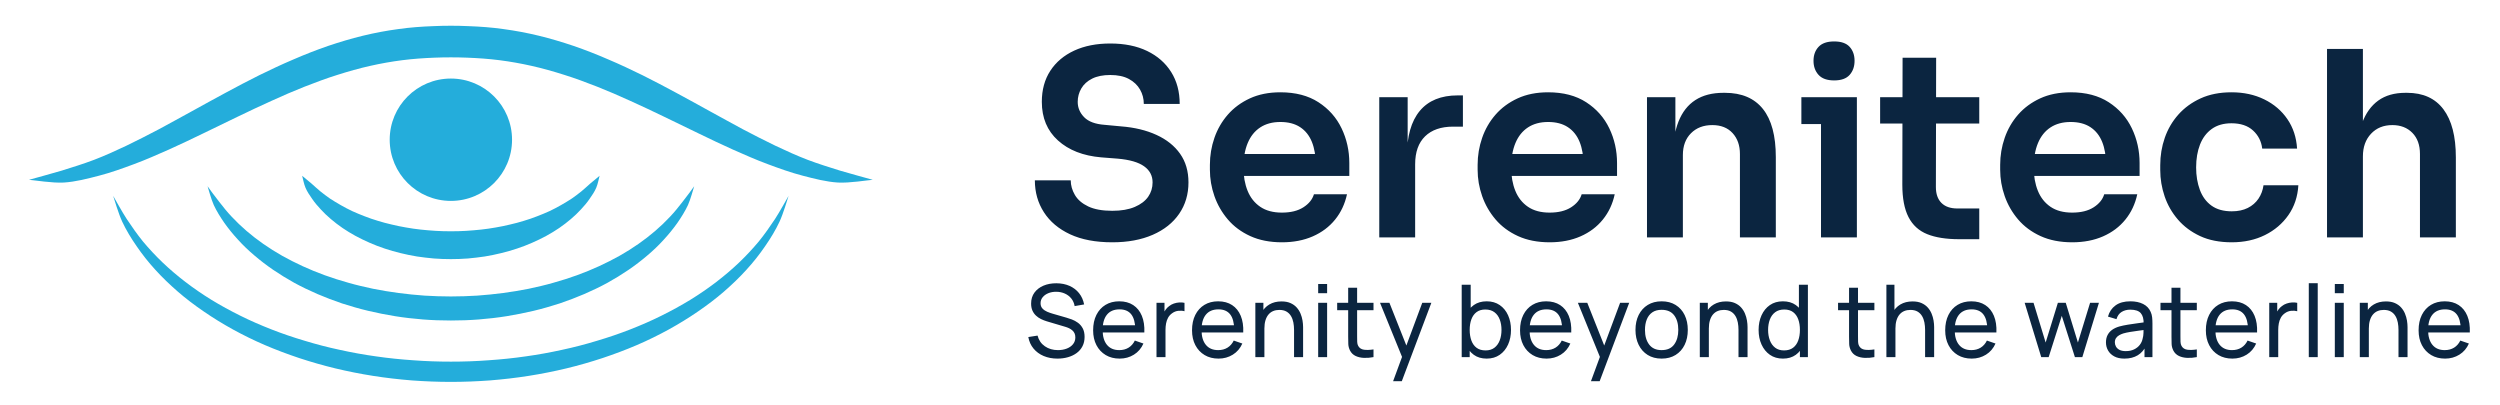
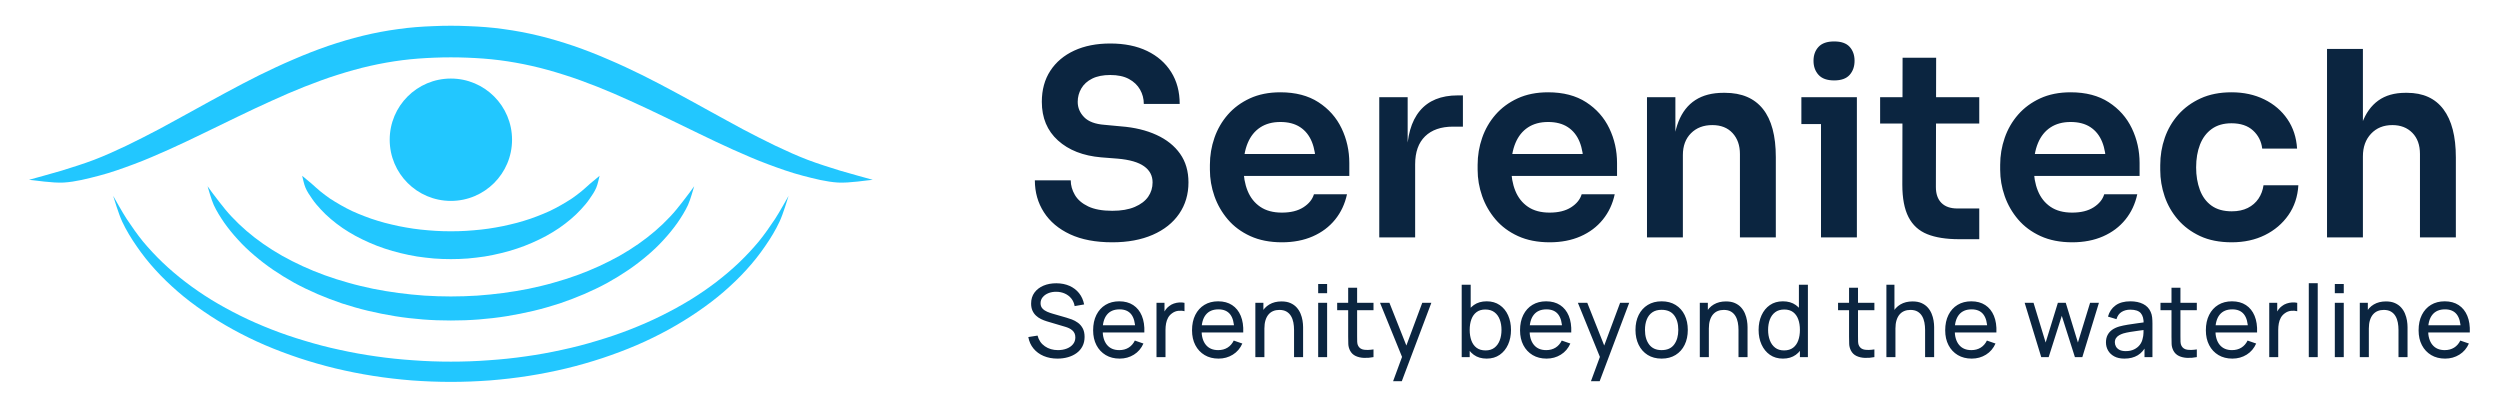
<svg xmlns="http://www.w3.org/2000/svg" viewBox="0 0 581 94" width="581" height="94">
  <defs />
  <g transform="translate(-17.777,-26.356) scale(2.4512)">
-     <path d="M10.00,27.80 C10.55,27.84 12.20,28.12 13.30,28.06 C14.41,27.99 15.53,27.70 16.64,27.41 C17.76,27.12 18.87,26.72 19.97,26.31 C21.08,25.90 22.18,25.41 23.27,24.93 C24.37,24.44 25.46,23.91 26.54,23.39 C27.63,22.87 28.71,22.33 29.78,21.82 C30.85,21.31 31.92,20.79 32.98,20.32 C34.03,19.84 35.09,19.38 36.13,18.97 C37.18,18.56 38.22,18.17 39.25,17.85 C40.29,17.52 41.31,17.23 42.34,17.00 C43.36,16.77 44.37,16.59 45.39,16.46 C46.41,16.33 47.42,16.26 48.45,16.22 C49.48,16.18 50.52,16.18 51.55,16.22 C52.58,16.26 53.59,16.33 54.61,16.46 C55.63,16.59 56.64,16.77 57.66,17.00 C58.69,17.23 59.71,17.52 60.75,17.85 C61.78,18.17 62.82,18.56 63.87,18.97 C64.91,19.38 65.97,19.84 67.02,20.32 C68.08,20.79 69.15,21.31 70.22,21.82 C71.29,22.33 72.37,22.87 73.46,23.39 C74.54,23.91 75.63,24.44 76.73,24.93 C77.82,25.41 78.92,25.90 80.03,26.31 C81.13,26.72 82.24,27.12 83.36,27.41 C84.47,27.70 85.59,27.99 86.70,28.06 C87.80,28.12 89.45,27.84 90.00,27.80 L90.00,27.80 C89.48,27.65 87.93,27.24 86.90,26.93 C85.88,26.61 84.87,26.30 83.84,25.91 C82.82,25.52 81.80,25.06 80.77,24.57 C79.74,24.08 78.71,23.54 77.67,23.00 C76.64,22.45 75.59,21.86 74.54,21.29 C73.49,20.72 72.44,20.12 71.38,19.56 C70.32,18.99 69.25,18.42 68.18,17.89 C67.10,17.36 66.02,16.85 64.93,16.39 C63.85,15.92 62.75,15.49 61.65,15.11 C60.55,14.74 59.45,14.41 58.34,14.14 C57.23,13.87 56.11,13.66 54.99,13.51 C53.88,13.35 52.76,13.27 51.65,13.23 C50.54,13.18 49.46,13.18 48.35,13.23 C47.24,13.27 46.12,13.35 45.01,13.51 C43.89,13.66 42.77,13.87 41.66,14.14 C40.55,14.41 39.45,14.74 38.35,15.11 C37.25,15.49 36.15,15.92 35.07,16.39 C33.98,16.85 32.90,17.36 31.82,17.89 C30.75,18.42 29.68,18.99 28.62,19.56 C27.56,20.12 26.51,20.72 25.46,21.29 C24.41,21.86 23.36,22.45 22.33,23.00 C21.29,23.54 20.26,24.08 19.23,24.57 C18.20,25.06 17.18,25.52 16.16,25.91 C15.13,26.30 14.12,26.61 13.10,26.93 C12.07,27.24 10.52,27.65 10.00,27.80 Z" fill="#24ADDB" />
-     <path d="M64.10,27.42 C63.95,27.54 63.51,27.91 63.22,28.15 C62.94,28.40 62.67,28.65 62.38,28.89 C62.08,29.13 61.78,29.36 61.46,29.58 C61.13,29.79 60.80,30.00 60.44,30.20 C60.09,30.40 59.73,30.59 59.35,30.77 C58.97,30.94 58.57,31.11 58.17,31.26 C57.77,31.42 57.35,31.56 56.92,31.69 C56.50,31.82 56.06,31.94 55.61,32.04 C55.17,32.15 54.71,32.24 54.25,32.32 C53.80,32.40 53.33,32.47 52.86,32.52 C52.39,32.57 51.91,32.61 51.44,32.64 C50.96,32.67 50.48,32.68 50.00,32.68 C49.52,32.68 49.04,32.67 48.56,32.64 C48.09,32.61 47.61,32.57 47.14,32.52 C46.67,32.47 46.20,32.40 45.75,32.32 C45.29,32.24 44.83,32.15 44.39,32.04 C43.94,31.94 43.50,31.82 43.08,31.69 C42.65,31.56 42.23,31.42 41.83,31.26 C41.43,31.11 41.03,30.94 40.65,30.77 C40.27,30.59 39.91,30.40 39.56,30.20 C39.20,30.00 38.87,29.79 38.54,29.58 C38.22,29.36 37.92,29.13 37.62,28.89 C37.33,28.65 37.06,28.40 36.78,28.15 C36.49,27.91 36.05,27.54 35.90,27.42 L35.90,27.42 C35.96,27.61 36.06,28.20 36.22,28.56 C36.38,28.93 36.61,29.27 36.85,29.61 C37.08,29.95 37.36,30.28 37.66,30.60 C37.95,30.92 38.28,31.23 38.62,31.52 C38.97,31.82 39.34,32.10 39.73,32.37 C40.12,32.63 40.53,32.89 40.96,33.12 C41.39,33.35 41.84,33.57 42.30,33.77 C42.76,33.97 43.24,34.16 43.73,34.32 C44.22,34.48 44.72,34.63 45.23,34.75 C45.74,34.88 46.27,34.98 46.79,35.07 C47.32,35.15 47.85,35.21 48.39,35.26 C48.92,35.30 49.46,35.32 50.00,35.32 C50.54,35.32 51.08,35.30 51.61,35.26 C52.15,35.21 52.68,35.15 53.21,35.07 C53.73,34.98 54.26,34.88 54.77,34.75 C55.28,34.63 55.78,34.48 56.27,34.32 C56.76,34.16 57.24,33.97 57.70,33.77 C58.16,33.57 58.61,33.35 59.04,33.12 C59.47,32.89 59.88,32.63 60.27,32.37 C60.66,32.10 61.03,31.82 61.38,31.52 C61.72,31.23 62.05,30.92 62.34,30.60 C62.64,30.28 62.92,29.95 63.15,29.61 C63.39,29.27 63.62,28.93 63.78,28.56 C63.94,28.20 64.04,27.61 64.10,27.42 Z" fill="#24ADDB" />
-     <path d="M73.07,28.41 C72.89,28.66 72.36,29.40 71.97,29.88 C71.59,30.37 71.21,30.85 70.77,31.31 C70.34,31.77 69.87,32.22 69.37,32.65 C68.88,33.07 68.34,33.49 67.78,33.88 C67.22,34.27 66.62,34.65 66.00,35.00 C65.38,35.35 64.72,35.68 64.05,35.99 C63.37,36.30 62.67,36.59 61.95,36.85 C61.23,37.11 60.48,37.35 59.72,37.56 C58.96,37.78 58.17,37.96 57.38,38.13 C56.59,38.29 55.78,38.42 54.97,38.53 C54.15,38.64 53.32,38.72 52.50,38.78 C51.67,38.83 50.83,38.86 50.00,38.86 C49.17,38.86 48.33,38.83 47.50,38.78 C46.68,38.72 45.85,38.64 45.03,38.53 C44.22,38.42 43.41,38.29 42.62,38.13 C41.83,37.96 41.04,37.78 40.28,37.56 C39.52,37.35 38.77,37.11 38.05,36.85 C37.33,36.59 36.63,36.30 35.95,35.99 C35.28,35.68 34.62,35.35 34.00,35.00 C33.38,34.65 32.78,34.27 32.22,33.88 C31.66,33.49 31.12,33.07 30.63,32.65 C30.13,32.22 29.66,31.77 29.23,31.31 C28.79,30.85 28.41,30.37 28.03,29.88 C27.64,29.40 27.11,28.66 26.93,28.41 L26.93,28.41 C27.03,28.71 27.26,29.61 27.52,30.19 C27.79,30.77 28.14,31.33 28.52,31.88 C28.91,32.43 29.34,32.96 29.82,33.48 C30.29,34.00 30.81,34.50 31.37,34.97 C31.93,35.45 32.53,35.91 33.16,36.34 C33.79,36.77 34.46,37.18 35.16,37.57 C35.86,37.95 36.59,38.30 37.35,38.63 C38.10,38.95 38.88,39.25 39.68,39.52 C40.49,39.78 41.31,40.02 42.15,40.22 C42.99,40.42 43.85,40.59 44.71,40.73 C45.58,40.87 46.46,40.97 47.34,41.04 C48.22,41.11 49.11,41.14 50.00,41.14 C50.89,41.14 51.78,41.11 52.66,41.04 C53.54,40.97 54.42,40.87 55.29,40.73 C56.15,40.59 57.01,40.42 57.85,40.22 C58.69,40.02 59.51,39.78 60.32,39.52 C61.12,39.25 61.90,38.95 62.65,38.63 C63.41,38.30 64.14,37.95 64.84,37.57 C65.54,37.18 66.21,36.77 66.84,36.34 C67.47,35.91 68.07,35.45 68.63,34.97 C69.19,34.50 69.71,34.00 70.18,33.48 C70.66,32.96 71.09,32.43 71.48,31.88 C71.86,31.33 72.21,30.77 72.48,30.19 C72.74,29.61 72.97,28.71 73.07,28.41 Z" fill="#24ADDB" />
-     <path d="M82.02,29.32 C81.80,29.69 81.20,30.80 80.73,31.52 C80.25,32.24 79.75,32.96 79.19,33.65 C78.62,34.33 78.00,35.00 77.33,35.64 C76.66,36.28 75.93,36.90 75.16,37.49 C74.39,38.08 73.56,38.65 72.70,39.18 C71.83,39.71 70.92,40.21 69.97,40.68 C69.03,41.15 68.04,41.58 67.02,41.98 C66.00,42.38 64.94,42.74 63.86,43.06 C62.78,43.39 61.67,43.68 60.54,43.92 C59.41,44.17 58.26,44.38 57.10,44.54 C55.94,44.71 54.75,44.83 53.57,44.91 C52.39,45.00 51.19,45.04 50.00,45.04 C48.81,45.04 47.61,45.00 46.43,44.91 C45.25,44.83 44.06,44.71 42.90,44.54 C41.74,44.38 40.59,44.17 39.46,43.92 C38.33,43.68 37.22,43.39 36.14,43.06 C35.06,42.74 34.00,42.38 32.98,41.98 C31.96,41.58 30.97,41.15 30.03,40.68 C29.08,40.21 28.17,39.71 27.30,39.18 C26.44,38.65 25.61,38.08 24.84,37.49 C24.07,36.90 23.34,36.28 22.67,35.64 C22.00,35.00 21.38,34.33 20.81,33.65 C20.25,32.96 19.75,32.24 19.27,31.52 C18.80,30.80 18.20,29.69 17.98,29.32 L17.98,29.32 C18.12,29.73 18.47,30.97 18.84,31.77 C19.21,32.56 19.68,33.34 20.21,34.10 C20.73,34.86 21.32,35.61 21.97,36.32 C22.62,37.04 23.34,37.73 24.11,38.40 C24.87,39.06 25.70,39.69 26.58,40.29 C27.45,40.89 28.38,41.46 29.34,41.99 C30.31,42.52 31.32,43.02 32.37,43.47 C33.42,43.92 34.51,44.33 35.62,44.70 C36.74,45.07 37.89,45.40 39.05,45.68 C40.22,45.96 41.42,46.20 42.63,46.39 C43.83,46.58 45.06,46.72 46.29,46.82 C47.52,46.91 48.76,46.96 50.00,46.96 C51.24,46.96 52.48,46.91 53.71,46.82 C54.94,46.72 56.17,46.58 57.37,46.39 C58.58,46.20 59.78,45.96 60.95,45.68 C62.11,45.40 63.26,45.07 64.38,44.70 C65.49,44.33 66.58,43.92 67.63,43.47 C68.68,43.02 69.69,42.52 70.66,41.99 C71.62,41.46 72.55,40.89 73.42,40.29 C74.30,39.69 75.13,39.06 75.89,38.40 C76.66,37.73 77.38,37.04 78.03,36.32 C78.68,35.61 79.27,34.86 79.79,34.10 C80.32,33.34 80.79,32.56 81.16,31.77 C81.53,30.97 81.88,29.73 82.02,29.32 Z" fill="#24ADDB" />
-     <circle cx="50.0" cy="24.0" r="5.8" fill="#24ADDB" />
+     <path d="M10.00,27.80 C10.55,27.84 12.20,28.12 13.30,28.06 C14.41,27.99 15.53,27.70 16.64,27.41 C17.76,27.12 18.87,26.72 19.97,26.31 C21.08,25.90 22.18,25.41 23.27,24.93 C24.37,24.44 25.46,23.91 26.54,23.39 C27.63,22.87 28.71,22.33 29.78,21.82 C30.85,21.31 31.92,20.79 32.98,20.32 C34.03,19.84 35.09,19.38 36.13,18.97 C37.18,18.56 38.22,18.17 39.25,17.85 C40.29,17.52 41.31,17.23 42.34,17.00 C43.36,16.77 44.37,16.59 45.39,16.46 C46.41,16.33 47.42,16.26 48.45,16.22 C49.48,16.18 50.52,16.18 51.55,16.22 C52.58,16.26 53.59,16.33 54.61,16.46 C55.63,16.59 56.64,16.77 57.66,17.00 C58.69,17.23 59.71,17.52 60.75,17.85 C61.78,18.17 62.82,18.56 63.87,18.97 C64.91,19.38 65.97,19.84 67.02,20.32 C68.08,20.79 69.15,21.31 70.22,21.82 C71.29,22.33 72.37,22.87 73.46,23.39 C74.54,23.91 75.63,24.44 76.73,24.93 C77.82,25.41 78.92,25.90 80.03,26.31 C81.13,26.72 82.24,27.12 83.36,27.41 C84.47,27.70 85.59,27.99 86.70,28.06 C87.80,28.12 89.45,27.84 90.00,27.80 L90.00,27.80 C89.48,27.65 87.93,27.24 86.90,26.93 C85.88,26.61 84.87,26.30 83.84,25.91 C82.82,25.52 81.80,25.06 80.77,24.57 C79.74,24.08 78.71,23.54 77.67,23.00 C76.64,22.45 75.59,21.86 74.54,21.29 C73.49,20.72 72.44,20.12 71.38,19.56 C70.32,18.99 69.25,18.42 68.18,17.89 C67.10,17.36 66.02,16.85 64.93,16.39 C63.85,15.92 62.75,15.49 61.65,15.11 C60.55,14.74 59.45,14.41 58.34,14.14 C57.23,13.87 56.11,13.66 54.99,13.51 C53.88,13.35 52.76,13.27 51.65,13.23 C50.54,13.18 49.46,13.18 48.35,13.23 C47.24,13.27 46.12,13.35 45.01,13.51 C43.89,13.66 42.77,13.87 41.66,14.14 C40.55,14.41 39.45,14.74 38.35,15.11 C37.25,15.49 36.15,15.92 35.07,16.39 C33.98,16.85 32.90,17.36 31.82,17.89 C30.75,18.42 29.68,18.99 28.62,19.56 C27.56,20.12 26.51,20.72 25.46,21.29 C24.41,21.86 23.36,22.45 22.33,23.00 C21.29,23.54 20.26,24.08 19.23,24.57 C18.20,25.06 17.18,25.52 16.16,25.91 C15.13,26.30 14.12,26.61 13.10,26.93 C12.07,27.24 10.52,27.65 10.00,27.80 Z" fill="#22C7FF" />
+     <path d="M64.10,27.42 C63.95,27.54 63.51,27.91 63.22,28.15 C62.94,28.40 62.67,28.65 62.38,28.89 C62.08,29.13 61.78,29.36 61.46,29.58 C61.13,29.79 60.80,30.00 60.44,30.20 C60.09,30.40 59.73,30.59 59.35,30.77 C58.97,30.94 58.57,31.11 58.17,31.26 C57.77,31.42 57.35,31.56 56.92,31.69 C56.50,31.82 56.06,31.94 55.61,32.04 C55.17,32.15 54.71,32.24 54.25,32.32 C53.80,32.40 53.33,32.47 52.86,32.52 C52.39,32.57 51.91,32.61 51.44,32.64 C50.96,32.67 50.48,32.68 50.00,32.68 C49.52,32.68 49.04,32.67 48.56,32.64 C48.09,32.61 47.61,32.57 47.14,32.52 C46.67,32.47 46.20,32.40 45.75,32.32 C45.29,32.24 44.83,32.15 44.39,32.04 C43.94,31.94 43.50,31.82 43.08,31.69 C42.65,31.56 42.23,31.42 41.83,31.26 C41.43,31.11 41.03,30.94 40.65,30.77 C40.27,30.59 39.91,30.40 39.56,30.20 C39.20,30.00 38.87,29.79 38.54,29.58 C38.22,29.36 37.92,29.13 37.62,28.89 C37.33,28.65 37.06,28.40 36.78,28.15 C36.49,27.91 36.05,27.54 35.90,27.42 L35.90,27.42 C35.96,27.61 36.06,28.20 36.22,28.56 C36.38,28.93 36.61,29.27 36.85,29.61 C37.08,29.95 37.36,30.28 37.66,30.60 C37.95,30.92 38.28,31.23 38.62,31.52 C38.97,31.82 39.34,32.10 39.73,32.37 C40.12,32.63 40.53,32.89 40.96,33.12 C41.39,33.35 41.84,33.57 42.30,33.77 C42.76,33.97 43.24,34.16 43.73,34.32 C44.22,34.48 44.72,34.63 45.23,34.75 C45.74,34.88 46.27,34.98 46.79,35.07 C47.32,35.15 47.85,35.21 48.39,35.26 C48.92,35.30 49.46,35.32 50.00,35.32 C50.54,35.32 51.08,35.30 51.61,35.26 C52.15,35.21 52.68,35.15 53.21,35.07 C53.73,34.98 54.26,34.88 54.77,34.75 C55.28,34.63 55.78,34.48 56.27,34.32 C56.76,34.16 57.24,33.97 57.70,33.77 C58.16,33.57 58.61,33.35 59.04,33.12 C59.47,32.89 59.88,32.63 60.27,32.37 C60.66,32.10 61.03,31.82 61.38,31.52 C61.72,31.23 62.05,30.92 62.34,30.60 C62.64,30.28 62.92,29.95 63.15,29.61 C63.39,29.27 63.62,28.93 63.78,28.56 C63.94,28.20 64.04,27.61 64.10,27.42 Z" fill="#22C7FF" />
+     <path d="M73.07,28.41 C72.89,28.66 72.36,29.40 71.97,29.88 C71.59,30.37 71.21,30.85 70.77,31.31 C70.34,31.77 69.87,32.22 69.37,32.65 C68.88,33.07 68.34,33.49 67.78,33.88 C67.22,34.27 66.62,34.65 66.00,35.00 C65.38,35.35 64.72,35.68 64.05,35.99 C63.37,36.30 62.67,36.59 61.95,36.85 C61.23,37.11 60.48,37.35 59.72,37.56 C58.96,37.78 58.17,37.96 57.38,38.13 C56.59,38.29 55.78,38.42 54.97,38.53 C54.15,38.64 53.32,38.72 52.50,38.78 C51.67,38.83 50.83,38.86 50.00,38.86 C49.17,38.86 48.33,38.83 47.50,38.78 C46.68,38.72 45.85,38.64 45.03,38.53 C44.22,38.42 43.41,38.29 42.62,38.13 C41.83,37.96 41.04,37.78 40.28,37.56 C39.52,37.35 38.77,37.11 38.05,36.85 C37.33,36.59 36.63,36.30 35.95,35.99 C35.28,35.68 34.62,35.35 34.00,35.00 C33.38,34.65 32.78,34.27 32.22,33.88 C31.66,33.49 31.12,33.07 30.63,32.65 C30.13,32.22 29.66,31.77 29.23,31.31 C28.79,30.85 28.41,30.37 28.03,29.88 C27.64,29.40 27.11,28.66 26.93,28.41 L26.93,28.41 C27.03,28.71 27.26,29.61 27.52,30.19 C27.79,30.77 28.14,31.33 28.52,31.88 C28.91,32.43 29.34,32.96 29.82,33.48 C30.29,34.00 30.81,34.50 31.37,34.97 C31.93,35.45 32.53,35.91 33.16,36.34 C33.79,36.77 34.46,37.18 35.16,37.57 C35.86,37.95 36.59,38.30 37.35,38.63 C38.10,38.95 38.88,39.25 39.68,39.52 C40.49,39.78 41.31,40.02 42.15,40.22 C42.99,40.42 43.85,40.59 44.71,40.73 C45.58,40.87 46.46,40.97 47.34,41.04 C48.22,41.11 49.11,41.14 50.00,41.14 C50.89,41.14 51.78,41.11 52.66,41.04 C53.54,40.97 54.42,40.87 55.29,40.73 C56.15,40.59 57.01,40.42 57.85,40.22 C58.69,40.02 59.51,39.78 60.32,39.52 C61.12,39.25 61.90,38.95 62.65,38.63 C63.41,38.30 64.14,37.95 64.84,37.57 C65.54,37.18 66.21,36.77 66.84,36.34 C67.47,35.91 68.07,35.45 68.63,34.97 C69.19,34.50 69.71,34.00 70.18,33.48 C70.66,32.96 71.09,32.43 71.48,31.88 C71.86,31.33 72.21,30.77 72.48,30.19 C72.74,29.61 72.97,28.71 73.07,28.41 Z" fill="#22C7FF" />
+     <path d="M82.02,29.32 C81.80,29.69 81.20,30.80 80.73,31.52 C80.25,32.24 79.75,32.96 79.19,33.65 C78.62,34.33 78.00,35.00 77.33,35.64 C76.66,36.28 75.93,36.90 75.16,37.49 C74.39,38.08 73.56,38.65 72.70,39.18 C71.83,39.71 70.92,40.21 69.97,40.68 C69.03,41.15 68.04,41.58 67.02,41.98 C66.00,42.38 64.94,42.74 63.86,43.06 C62.78,43.39 61.67,43.68 60.54,43.92 C59.41,44.17 58.26,44.38 57.10,44.54 C55.94,44.71 54.75,44.83 53.57,44.91 C52.39,45.00 51.19,45.04 50.00,45.04 C48.81,45.04 47.61,45.00 46.43,44.91 C45.25,44.83 44.06,44.71 42.90,44.54 C41.74,44.38 40.59,44.17 39.46,43.92 C38.33,43.68 37.22,43.39 36.14,43.06 C35.06,42.74 34.00,42.38 32.98,41.98 C31.96,41.58 30.97,41.15 30.03,40.68 C29.08,40.21 28.17,39.71 27.30,39.18 C26.44,38.65 25.61,38.08 24.84,37.49 C24.07,36.90 23.34,36.28 22.67,35.64 C22.00,35.00 21.38,34.33 20.81,33.65 C20.25,32.96 19.75,32.24 19.27,31.52 C18.80,30.80 18.20,29.69 17.98,29.32 L17.98,29.32 C18.12,29.73 18.47,30.97 18.84,31.77 C19.21,32.56 19.68,33.34 20.21,34.10 C20.73,34.86 21.32,35.61 21.97,36.32 C22.62,37.04 23.34,37.73 24.11,38.40 C24.87,39.06 25.70,39.69 26.58,40.29 C27.45,40.89 28.38,41.46 29.34,41.99 C30.31,42.52 31.32,43.02 32.37,43.47 C33.42,43.92 34.51,44.33 35.62,44.70 C36.74,45.07 37.89,45.40 39.05,45.68 C40.22,45.96 41.42,46.20 42.63,46.39 C43.83,46.58 45.06,46.72 46.29,46.82 C47.52,46.91 48.76,46.96 50.00,46.96 C51.24,46.96 52.48,46.91 53.71,46.82 C54.94,46.72 56.17,46.58 57.37,46.39 C58.58,46.20 59.78,45.96 60.95,45.68 C62.11,45.40 63.26,45.07 64.38,44.70 C65.49,44.33 66.58,43.92 67.63,43.47 C68.68,43.02 69.69,42.52 70.66,41.99 C71.62,41.46 72.55,40.89 73.42,40.29 C74.30,39.69 75.13,39.06 75.89,38.40 C76.66,37.73 77.38,37.04 78.03,36.32 C78.68,35.61 79.27,34.86 79.79,34.10 C80.32,33.34 80.79,32.56 81.16,31.77 C81.53,30.97 81.88,29.73 82.02,29.32 Z" fill="#22C7FF" />
+     <circle cx="50.0" cy="24.0" r="5.8" fill="#22C7FF" />
  </g>
  <path transform="translate(238.16,55.17)" d="M20.34 1.14Q14.52 1.14 10.53 -0.72Q6.54 -2.58 4.44 -5.85Q2.34 -9.12 2.34 -13.26H10.68Q10.68 -11.52 11.64 -9.87Q12.6 -8.22 14.73 -7.2Q16.86 -6.18 20.34 -6.18Q23.46 -6.18 25.56 -7.08Q27.66 -7.98 28.68 -9.45Q29.7 -10.92 29.7 -12.78Q29.7 -15.12 27.72 -16.53Q25.74 -17.94 21.6 -18.3L17.76 -18.6Q11.46 -19.14 7.71 -22.53Q3.96 -25.92 3.96 -31.5Q3.96 -35.7 5.94 -38.73Q7.92 -41.76 11.49 -43.41Q15.06 -45.06 19.86 -45.06Q24.84 -45.06 28.44 -43.32Q32.04 -41.58 34.02 -38.43Q36.0 -35.28 36.0 -31.02H27.66Q27.66 -32.82 26.79 -34.35Q25.92 -35.88 24.21 -36.81Q22.5 -37.74 19.86 -37.74Q17.34 -37.74 15.66 -36.9Q13.98 -36.06 13.14 -34.62Q12.3 -33.18 12.3 -31.5Q12.3 -29.46 13.8 -27.93Q15.3 -26.4 18.54 -26.16L22.38 -25.8Q27.06 -25.44 30.6 -23.82Q34.14 -22.2 36.09 -19.44Q38.04 -16.68 38.04 -12.78Q38.04 -8.64 35.88 -5.49Q33.72 -2.34 29.73 -0.6Q25.74 1.14 20.34 1.14Z M59.76 1.14Q55.56 1.14 52.41 -0.3Q49.26 -1.74 47.19 -4.17Q45.12 -6.6 44.07 -9.6Q43.02 -12.6 43.02 -15.72V-16.86Q43.02 -20.1 44.07 -23.13Q45.12 -26.16 47.19 -28.53Q49.26 -30.9 52.32 -32.31Q55.38 -33.72 59.4 -33.72Q64.68 -33.72 68.25 -31.41Q71.82 -29.1 73.62 -25.35Q75.42 -21.6 75.42 -17.28V-14.28H46.56V-19.38H70.2L67.62 -16.86Q67.62 -19.98 66.72 -22.2Q65.82 -24.42 63.99 -25.62Q62.16 -26.82 59.4 -26.82Q56.64 -26.82 54.72 -25.56Q52.8 -24.3 51.81 -21.93Q50.82 -19.56 50.82 -16.26Q50.82 -13.2 51.78 -10.83Q52.74 -8.46 54.72 -7.11Q56.7 -5.76 59.76 -5.76Q62.82 -5.76 64.74 -6.99Q66.66 -8.22 67.2 -10.02H74.88Q74.16 -6.66 72.12 -4.14Q70.08 -1.62 66.93 -0.24Q63.78 1.14 59.76 1.14Z M82.38 0.0V-32.58H88.98V-18.78H88.8Q88.8 -25.8 91.8 -29.4Q94.8 -33.0 100.62 -33.0H101.82V-25.74H99.54Q95.34 -25.74 93.03 -23.49Q90.72 -21.24 90.72 -16.98V0.0Z M121.98 1.14Q117.78 1.14 114.63 -0.3Q111.48 -1.74 109.41 -4.17Q107.34 -6.6 106.29 -9.6Q105.24 -12.6 105.24 -15.72V-16.86Q105.24 -20.1 106.29 -23.13Q107.34 -26.16 109.41 -28.53Q111.48 -30.9 114.54 -32.31Q117.6 -33.72 121.62 -33.72Q126.9 -33.72 130.47 -31.41Q134.04 -29.1 135.84 -25.35Q137.64 -21.6 137.64 -17.28V-14.28H108.78V-19.38H132.42L129.84 -16.86Q129.84 -19.98 128.94 -22.2Q128.04 -24.42 126.21 -25.62Q124.38 -26.82 121.62 -26.82Q118.86 -26.82 116.94 -25.56Q115.02 -24.3 114.03 -21.93Q113.04 -19.56 113.04 -16.26Q113.04 -13.2 114 -10.83Q114.96 -8.46 116.94 -7.11Q118.92 -5.76 121.98 -5.76Q125.04 -5.76 126.96 -6.99Q128.88 -8.22 129.42 -10.02H137.1Q136.38 -6.66 134.34 -4.14Q132.3 -1.62 129.15 -0.24Q126 1.14 121.98 1.14Z M144.6 0.0V-32.58H151.2V-18.6H150.6Q150.6 -23.58 151.92 -26.91Q153.24 -30.24 155.85 -31.92Q158.46 -33.6 162.36 -33.6H162.72Q168.54 -33.6 171.54 -29.85Q174.54 -26.1 174.54 -18.66V0.0H166.2V-19.38Q166.2 -22.38 164.49 -24.24Q162.78 -26.1 159.78 -26.1Q156.72 -26.1 154.83 -24.21Q152.94 -22.32 152.94 -19.14V0.0Z M185.04 0.0V-32.58H193.38V0.0ZM180.48 -26.34V-32.58H193.38V-26.34ZM188.1 -36.48Q185.64 -36.48 184.47 -37.77Q183.3 -39.06 183.3 -41.04Q183.3 -43.02 184.47 -44.28Q185.64 -45.54 188.1 -45.54Q190.56 -45.54 191.7 -44.28Q192.84 -43.02 192.84 -41.04Q192.84 -39.06 191.7 -37.77Q190.56 -36.48 188.1 -36.48Z M217.14 0.42Q212.64 0.42 209.73 -0.75Q206.82 -1.92 205.38 -4.71Q203.94 -7.5 203.94 -12.24L204 -41.76H211.8L211.74 -11.7Q211.74 -9.3 213.03 -8.01Q214.32 -6.72 216.72 -6.72H221.82V0.42ZM198.78 -26.46V-32.58H221.82V-26.46Z M243.42 1.14Q239.22 1.14 236.07 -0.3Q232.92 -1.74 230.85 -4.17Q228.78 -6.6 227.73 -9.6Q226.68 -12.6 226.68 -15.72V-16.86Q226.68 -20.1 227.73 -23.13Q228.78 -26.16 230.85 -28.53Q232.92 -30.9 235.98 -32.31Q239.04 -33.72 243.06 -33.72Q248.34 -33.72 251.91 -31.41Q255.48 -29.1 257.28 -25.35Q259.08 -21.6 259.08 -17.28V-14.28H230.22V-19.38H253.86L251.28 -16.86Q251.28 -19.98 250.38 -22.2Q249.48 -24.42 247.65 -25.62Q245.82 -26.82 243.06 -26.82Q240.3 -26.82 238.38 -25.56Q236.46 -24.3 235.47 -21.93Q234.48 -19.56 234.48 -16.26Q234.48 -13.2 235.44 -10.83Q236.4 -8.46 238.38 -7.11Q240.36 -5.76 243.42 -5.76Q246.48 -5.76 248.4 -6.99Q250.32 -8.22 250.86 -10.02H258.54Q257.82 -6.66 255.78 -4.14Q253.74 -1.62 250.59 -0.24Q247.44 1.14 243.42 1.14Z M280.5 1.14Q276.24 1.14 273.15 -0.3Q270.06 -1.74 267.99 -4.14Q265.92 -6.54 264.9 -9.54Q263.88 -12.54 263.88 -15.66V-16.8Q263.88 -20.1 264.93 -23.13Q265.98 -26.16 268.08 -28.53Q270.18 -30.9 273.27 -32.31Q276.36 -33.72 280.44 -33.72Q284.7 -33.72 288.06 -32.07Q291.42 -30.42 293.43 -27.48Q295.44 -24.54 295.68 -20.64H287.58Q287.28 -23.16 285.45 -24.84Q283.62 -26.52 280.44 -26.52Q277.68 -26.52 275.85 -25.2Q274.02 -23.88 273.12 -21.57Q272.22 -19.26 272.22 -16.26Q272.22 -13.38 273.09 -11.04Q273.96 -8.7 275.79 -7.38Q277.62 -6.06 280.5 -6.06Q282.66 -6.06 284.22 -6.84Q285.78 -7.62 286.71 -9.0Q287.64 -10.38 287.88 -12.12H295.98Q295.74 -8.16 293.67 -5.19Q291.6 -2.22 288.21 -0.54Q284.82 1.14 280.5 1.14Z M302.64 0.0V-43.8H310.98V-18.24H309.54Q309.54 -23.16 310.8 -26.58Q312.06 -30.0 314.55 -31.8Q317.04 -33.6 320.88 -33.6H321.24Q326.82 -33.6 329.7 -29.76Q332.58 -25.92 332.58 -18.6V0.0H324.24V-19.38Q324.24 -22.5 322.47 -24.3Q320.7 -26.1 317.82 -26.1Q314.76 -26.1 312.87 -24.09Q310.98 -22.08 310.98 -18.84V0.0Z" fill="#0B2540" />
  <path transform="translate(238.16,82.99)" d="M7.603 0.35Q5.816 0.35 4.386 -0.257Q2.955 -0.864 2.026 -1.991Q1.098 -3.118 0.818 -4.66L2.967 -4.999Q3.375 -3.41 4.666 -2.517Q5.956 -1.623 7.708 -1.623Q8.841 -1.623 9.758 -1.98Q10.675 -2.336 11.212 -3.002Q11.749 -3.667 11.749 -4.578Q11.749 -5.139 11.557 -5.542Q11.364 -5.945 11.031 -6.231Q10.698 -6.517 10.278 -6.716Q9.857 -6.914 9.402 -7.043L5.115 -8.316Q4.415 -8.526 3.761 -8.847Q3.107 -9.168 2.593 -9.653Q2.079 -10.138 1.775 -10.821Q1.472 -11.504 1.472 -12.438Q1.472 -13.933 2.248 -14.99Q3.025 -16.047 4.356 -16.608Q5.688 -17.168 7.358 -17.157Q9.051 -17.145 10.389 -16.555Q11.726 -15.965 12.608 -14.868Q13.489 -13.77 13.793 -12.24L11.586 -11.854Q11.411 -12.882 10.809 -13.624Q10.208 -14.365 9.308 -14.768Q8.409 -15.171 7.335 -15.183Q6.307 -15.195 5.478 -14.856Q4.648 -14.517 4.158 -13.916Q3.667 -13.314 3.667 -12.532Q3.667 -11.761 4.111 -11.288Q4.555 -10.815 5.203 -10.54Q5.851 -10.266 6.47 -10.091L9.67 -9.168Q10.219 -9.016 10.938 -8.748Q11.656 -8.479 12.333 -7.994Q13.011 -7.51 13.454 -6.71Q13.898 -5.91 13.898 -4.695Q13.898 -3.48 13.414 -2.534Q12.929 -1.588 12.065 -0.952Q11.2 -0.315 10.056 0.018Q8.911 0.35 7.603 0.35Z M22.05 0.35Q20.193 0.35 18.809 -0.473Q17.425 -1.296 16.654 -2.774Q15.884 -4.251 15.884 -6.225Q15.884 -8.292 16.643 -9.805Q17.402 -11.317 18.763 -12.14Q20.123 -12.964 21.957 -12.964Q23.861 -12.964 25.198 -12.088Q26.535 -11.212 27.207 -9.589Q27.878 -7.965 27.785 -5.723H25.682V-6.47Q25.647 -8.794 24.736 -9.945Q23.825 -11.095 22.027 -11.095Q20.1 -11.095 19.095 -9.857Q18.091 -8.619 18.091 -6.307Q18.091 -4.076 19.095 -2.85Q20.1 -1.623 21.957 -1.623Q23.206 -1.623 24.129 -2.196Q25.052 -2.768 25.577 -3.842L27.574 -3.153Q26.839 -1.483 25.361 -0.566Q23.884 0.35 22.05 0.35ZM17.39 -5.723V-7.393H26.71V-5.723Z M30.611 0.0V-12.613H32.468V-9.565L32.164 -9.962Q32.386 -10.546 32.743 -11.037Q33.099 -11.527 33.543 -11.843Q34.033 -12.24 34.652 -12.45Q35.271 -12.66 35.913 -12.701Q36.556 -12.742 37.116 -12.613V-10.663Q36.462 -10.838 35.68 -10.756Q34.897 -10.675 34.232 -10.184Q33.624 -9.752 33.291 -9.133Q32.959 -8.514 32.83 -7.796Q32.702 -7.078 32.702 -6.33V0.0Z M45.035 0.35Q43.178 0.35 41.794 -0.473Q40.41 -1.296 39.639 -2.774Q38.868 -4.251 38.868 -6.225Q38.868 -8.292 39.627 -9.805Q40.387 -11.317 41.747 -12.14Q43.108 -12.964 44.941 -12.964Q46.845 -12.964 48.182 -12.088Q49.52 -11.212 50.191 -9.589Q50.863 -7.965 50.769 -5.723H48.667V-6.47Q48.632 -8.794 47.721 -9.945Q46.81 -11.095 45.011 -11.095Q43.084 -11.095 42.08 -9.857Q41.076 -8.619 41.076 -6.307Q41.076 -4.076 42.08 -2.85Q43.084 -1.623 44.941 -1.623Q46.191 -1.623 47.114 -2.196Q48.036 -2.768 48.562 -3.842L50.559 -3.153Q49.823 -1.483 48.346 -0.566Q46.868 0.35 45.035 0.35ZM40.375 -5.723V-7.393H49.695V-5.723Z M62.577 0.0V-6.318Q62.577 -7.218 62.419 -8.047Q62.262 -8.876 61.87 -9.536Q61.479 -10.196 60.819 -10.581Q60.159 -10.967 59.155 -10.967Q58.372 -10.967 57.736 -10.704Q57.099 -10.441 56.644 -9.904Q56.188 -9.367 55.937 -8.555Q55.686 -7.743 55.686 -6.645L54.32 -7.066Q54.32 -8.9 54.98 -10.213Q55.639 -11.527 56.837 -12.234Q58.034 -12.94 59.657 -12.94Q60.883 -12.94 61.748 -12.555Q62.612 -12.17 63.184 -11.533Q63.756 -10.897 64.084 -10.108Q64.411 -9.32 64.545 -8.508Q64.679 -7.697 64.679 -6.972V0.0ZM53.584 0.0V-12.613H55.453V-9.238H55.686V0.0Z M68.183 -14.844V-16.993H70.262V-14.844ZM68.183 0.0V-12.613H70.262V0.0Z M81.042 0.0Q79.92 0.222 78.828 0.181Q77.736 0.14 76.884 -0.263Q76.031 -0.666 75.587 -1.518Q75.214 -2.266 75.185 -3.031Q75.155 -3.796 75.155 -4.765V-16.117H77.234V-4.859Q77.234 -4.088 77.252 -3.539Q77.269 -2.99 77.491 -2.593Q77.912 -1.845 78.828 -1.717Q79.745 -1.588 81.042 -1.787ZM72.598 -10.897V-12.613H81.042V-10.897Z M85.596 5.606 88.037 -1.028 88.072 0.934 82.56 -12.613H84.744L89.065 -1.717H88.318L92.37 -12.613H94.484L87.617 5.606Z M107.343 0.35Q105.568 0.35 104.353 -0.531Q103.139 -1.413 102.514 -2.926Q101.889 -4.438 101.889 -6.318Q101.889 -8.222 102.514 -9.729Q103.139 -11.235 104.359 -12.1Q105.58 -12.964 107.355 -12.964Q109.107 -12.964 110.374 -12.094Q111.641 -11.224 112.318 -9.717Q112.996 -8.21 112.996 -6.318Q112.996 -4.426 112.318 -2.92Q111.641 -1.413 110.374 -0.531Q109.107 0.35 107.343 0.35ZM101.539 0.0V-16.818H103.629V-9.285H103.396V0.0ZM107.086 -1.553Q108.336 -1.553 109.153 -2.184Q109.971 -2.815 110.38 -3.895Q110.788 -4.975 110.788 -6.318Q110.788 -7.65 110.385 -8.724Q109.983 -9.799 109.148 -10.429Q108.312 -11.06 107.028 -11.06Q105.801 -11.06 104.996 -10.459Q104.19 -9.857 103.793 -8.789Q103.396 -7.72 103.396 -6.318Q103.396 -4.94 103.787 -3.86Q104.178 -2.78 104.996 -2.166Q105.813 -1.553 107.086 -1.553Z M121.265 0.35Q119.408 0.35 118.024 -0.473Q116.64 -1.296 115.869 -2.774Q115.098 -4.251 115.098 -6.225Q115.098 -8.292 115.857 -9.805Q116.616 -11.317 117.977 -12.14Q119.338 -12.964 121.171 -12.964Q123.075 -12.964 124.412 -12.088Q125.749 -11.212 126.421 -9.589Q127.093 -7.965 126.999 -5.723H124.897V-6.47Q124.862 -8.794 123.951 -9.945Q123.04 -11.095 121.241 -11.095Q119.314 -11.095 118.31 -9.857Q117.305 -8.619 117.305 -6.307Q117.305 -4.076 118.31 -2.85Q119.314 -1.623 121.171 -1.623Q122.421 -1.623 123.344 -2.196Q124.266 -2.768 124.792 -3.842L126.789 -3.153Q126.053 -1.483 124.576 -0.566Q123.098 0.35 121.265 0.35ZM116.605 -5.723V-7.393H125.925V-5.723Z M131.577 5.606 134.018 -1.028 134.053 0.934 128.541 -12.613H130.725L135.046 -1.717H134.299L138.351 -12.613H140.465L133.598 5.606Z M147.998 0.35Q146.118 0.35 144.757 -0.502Q143.397 -1.355 142.661 -2.861Q141.925 -4.368 141.925 -6.318Q141.925 -8.304 142.673 -9.799Q143.42 -11.294 144.786 -12.129Q146.153 -12.964 147.998 -12.964Q149.89 -12.964 151.257 -12.117Q152.623 -11.27 153.353 -9.77Q154.083 -8.269 154.083 -6.318Q154.083 -4.345 153.347 -2.844Q152.611 -1.343 151.245 -0.496Q149.879 0.35 147.998 0.35ZM147.998 -1.623Q149.96 -1.623 150.918 -2.931Q151.876 -4.24 151.876 -6.318Q151.876 -8.456 150.906 -9.723Q149.937 -10.99 147.998 -10.99Q146.678 -10.99 145.826 -10.394Q144.973 -9.799 144.553 -8.748Q144.132 -7.697 144.132 -6.318Q144.132 -4.193 145.113 -2.908Q146.095 -1.623 147.998 -1.623Z M165.867 0.0V-6.318Q165.867 -7.218 165.71 -8.047Q165.552 -8.876 165.161 -9.536Q164.769 -10.196 164.11 -10.581Q163.45 -10.967 162.445 -10.967Q161.663 -10.967 161.026 -10.704Q160.39 -10.441 159.934 -9.904Q159.479 -9.367 159.228 -8.555Q158.977 -7.743 158.977 -6.645L157.61 -7.066Q157.61 -8.9 158.27 -10.213Q158.93 -11.527 160.127 -12.234Q161.324 -12.94 162.948 -12.94Q164.174 -12.94 165.038 -12.555Q165.902 -12.17 166.475 -11.533Q167.047 -10.897 167.374 -10.108Q167.701 -9.32 167.835 -8.508Q167.97 -7.697 167.97 -6.972V0.0ZM156.874 0.0V-12.613H158.743V-9.238H158.977V0.0Z M176.192 0.35Q174.428 0.35 173.167 -0.531Q171.905 -1.413 171.222 -2.92Q170.539 -4.426 170.539 -6.318Q170.539 -8.21 171.222 -9.717Q171.905 -11.224 173.167 -12.094Q174.428 -12.964 176.18 -12.964Q177.967 -12.964 179.182 -12.1Q180.396 -11.235 181.021 -9.729Q181.646 -8.222 181.646 -6.318Q181.646 -4.438 181.021 -2.926Q180.396 -1.413 179.182 -0.531Q177.967 0.35 176.192 0.35ZM176.449 -1.553Q177.722 -1.553 178.539 -2.166Q179.357 -2.78 179.748 -3.86Q180.139 -4.94 180.139 -6.318Q180.139 -7.72 179.748 -8.789Q179.357 -9.857 178.551 -10.459Q177.745 -11.06 176.507 -11.06Q175.222 -11.06 174.387 -10.429Q173.552 -9.799 173.149 -8.724Q172.746 -7.65 172.746 -6.318Q172.746 -4.975 173.155 -3.895Q173.564 -2.815 174.387 -2.184Q175.211 -1.553 176.449 -1.553ZM180.139 0.0V-9.285H179.906V-16.818H181.996V0.0Z M197.448 0.0Q196.327 0.222 195.235 0.181Q194.143 0.14 193.29 -0.263Q192.437 -0.666 191.994 -1.518Q191.62 -2.266 191.591 -3.031Q191.561 -3.796 191.561 -4.765V-16.117H193.64V-4.859Q193.64 -4.088 193.658 -3.539Q193.675 -2.99 193.897 -2.593Q194.318 -1.845 195.235 -1.717Q196.151 -1.588 197.448 -1.787ZM189.004 -10.897V-12.613H197.448V-10.897Z M209.232 0.0V-6.318Q209.232 -7.218 209.074 -8.047Q208.917 -8.876 208.525 -9.536Q208.134 -10.196 207.474 -10.581Q206.814 -10.967 205.81 -10.967Q205.027 -10.967 204.391 -10.704Q203.754 -10.441 203.299 -9.904Q202.843 -9.367 202.592 -8.555Q202.341 -7.743 202.341 -6.645L200.975 -7.066Q200.975 -8.9 201.635 -10.213Q202.295 -11.527 203.492 -12.234Q204.689 -12.94 206.312 -12.94Q207.539 -12.94 208.403 -12.555Q209.267 -12.17 209.839 -11.533Q210.412 -10.897 210.739 -10.108Q211.066 -9.32 211.2 -8.508Q211.334 -7.697 211.334 -6.972V0.0ZM200.239 0.0V-16.818H202.108V-7.533H202.341V0.0Z M220.07 0.35Q218.213 0.35 216.829 -0.473Q215.445 -1.296 214.674 -2.774Q213.904 -4.251 213.904 -6.225Q213.904 -8.292 214.663 -9.805Q215.422 -11.317 216.783 -12.14Q218.143 -12.964 219.977 -12.964Q221.881 -12.964 223.218 -12.088Q224.555 -11.212 225.227 -9.589Q225.898 -7.965 225.805 -5.723H223.702V-6.47Q223.667 -8.794 222.756 -9.945Q221.845 -11.095 220.047 -11.095Q218.12 -11.095 217.115 -9.857Q216.111 -8.619 216.111 -6.307Q216.111 -4.076 217.115 -2.85Q218.12 -1.623 219.977 -1.623Q221.226 -1.623 222.149 -2.196Q223.072 -2.768 223.597 -3.842L225.594 -3.153Q224.859 -1.483 223.381 -0.566Q221.904 0.35 220.07 0.35ZM215.41 -5.723V-7.393H224.73V-5.723Z M236.223 0.0 232.368 -12.625 234.436 -12.613 237.25 -3.387 240.088 -12.613H241.922L244.748 -3.387L247.575 -12.613H249.63L245.776 0.0H244.048L240.999 -9.589L237.951 0.0Z M255.552 0.35Q254.138 0.35 253.186 -0.169Q252.235 -0.689 251.75 -1.542Q251.265 -2.394 251.265 -3.41Q251.265 -4.403 251.645 -5.133Q252.024 -5.863 252.713 -6.348Q253.403 -6.832 254.36 -7.113Q255.26 -7.358 256.375 -7.539Q257.49 -7.72 258.635 -7.872Q259.779 -8.024 260.772 -8.164L260.025 -7.732Q260.06 -9.413 259.353 -10.219Q258.646 -11.025 256.918 -11.025Q255.773 -11.025 254.915 -10.505Q254.057 -9.986 253.706 -8.818L251.732 -9.413Q252.188 -11.072 253.496 -12.018Q254.804 -12.964 256.941 -12.964Q258.658 -12.964 259.89 -12.351Q261.122 -11.738 261.66 -10.5Q261.928 -9.916 261.998 -9.232Q262.068 -8.549 262.068 -7.802V0.0H260.223V-3.025L260.655 -2.745Q259.943 -1.215 258.664 -0.432Q257.385 0.35 255.552 0.35ZM255.867 -1.39Q256.988 -1.39 257.811 -1.793Q258.635 -2.196 259.137 -2.856Q259.639 -3.515 259.791 -4.298Q259.966 -4.882 259.984 -5.6Q260.001 -6.318 260.001 -6.704L260.725 -6.388Q259.709 -6.248 258.728 -6.12Q257.747 -5.991 256.871 -5.845Q255.995 -5.699 255.295 -5.501Q254.781 -5.337 254.331 -5.08Q253.881 -4.823 253.607 -4.421Q253.332 -4.018 253.332 -3.422Q253.332 -2.908 253.595 -2.441Q253.858 -1.974 254.413 -1.682Q254.968 -1.39 255.867 -1.39Z M272.381 0.0Q271.26 0.222 270.168 0.181Q269.076 0.14 268.223 -0.263Q267.371 -0.666 266.927 -1.518Q266.553 -2.266 266.524 -3.031Q266.495 -3.796 266.495 -4.765V-16.117H268.574V-4.859Q268.574 -4.088 268.591 -3.539Q268.609 -2.99 268.831 -2.593Q269.251 -1.845 270.168 -1.717Q271.085 -1.588 272.381 -1.787ZM263.937 -10.897V-12.613H272.381V-10.897Z M280.65 0.35Q278.793 0.35 277.409 -0.473Q276.025 -1.296 275.254 -2.774Q274.483 -4.251 274.483 -6.225Q274.483 -8.292 275.243 -9.805Q276.002 -11.317 277.362 -12.14Q278.723 -12.964 280.557 -12.964Q282.46 -12.964 283.798 -12.088Q285.135 -11.212 285.806 -9.589Q286.478 -7.965 286.384 -5.723H284.282V-6.47Q284.247 -8.794 283.336 -9.945Q282.425 -11.095 280.627 -11.095Q278.7 -11.095 277.695 -9.857Q276.691 -8.619 276.691 -6.307Q276.691 -4.076 277.695 -2.85Q278.7 -1.623 280.557 -1.623Q281.806 -1.623 282.729 -2.196Q283.652 -2.768 284.177 -3.842L286.174 -3.153Q285.438 -1.483 283.961 -0.566Q282.484 0.35 280.65 0.35ZM275.99 -5.723V-7.393H285.31V-5.723Z M289.211 0.0V-12.613H291.068V-9.565L290.764 -9.962Q290.986 -10.546 291.342 -11.037Q291.698 -11.527 292.142 -11.843Q292.633 -12.24 293.252 -12.45Q293.871 -12.66 294.513 -12.701Q295.156 -12.742 295.716 -12.613V-10.663Q295.062 -10.838 294.28 -10.756Q293.497 -10.675 292.831 -10.184Q292.224 -9.752 291.891 -9.133Q291.558 -8.514 291.43 -7.796Q291.301 -7.078 291.301 -6.33V0.0Z M298.402 0.0V-17.168H300.481V0.0Z M304.452 -14.844V-16.993H306.531V-14.844ZM304.452 0.0V-12.613H306.531V0.0Z M319.25 0.0V-6.318Q319.25 -7.218 319.092 -8.047Q318.934 -8.876 318.543 -9.536Q318.152 -10.196 317.492 -10.581Q316.832 -10.967 315.828 -10.967Q315.045 -10.967 314.409 -10.704Q313.772 -10.441 313.317 -9.904Q312.861 -9.367 312.61 -8.555Q312.359 -7.743 312.359 -6.645L310.992 -7.066Q310.992 -8.9 311.652 -10.213Q312.312 -11.527 313.509 -12.234Q314.706 -12.94 316.33 -12.94Q317.556 -12.94 318.42 -12.555Q319.285 -12.17 319.857 -11.533Q320.429 -10.897 320.756 -10.108Q321.083 -9.32 321.218 -8.508Q321.352 -7.697 321.352 -6.972V0.0ZM310.257 0.0V-12.613H312.125V-9.238H312.359V0.0Z M330.088 0.35Q328.231 0.35 326.847 -0.473Q325.463 -1.296 324.692 -2.774Q323.921 -4.251 323.921 -6.225Q323.921 -8.292 324.68 -9.805Q325.44 -11.317 326.8 -12.14Q328.161 -12.964 329.994 -12.964Q331.898 -12.964 333.235 -12.088Q334.573 -11.212 335.244 -9.589Q335.916 -7.965 335.822 -5.723H333.72V-6.47Q333.685 -8.794 332.774 -9.945Q331.863 -11.095 330.064 -11.095Q328.137 -11.095 327.133 -9.857Q326.129 -8.619 326.129 -6.307Q326.129 -4.076 327.133 -2.85Q328.137 -1.623 329.994 -1.623Q331.244 -1.623 332.167 -2.196Q333.089 -2.768 333.615 -3.842L335.612 -3.153Q334.876 -1.483 333.399 -0.566Q331.921 0.35 330.088 0.35ZM325.428 -5.723V-7.393H334.748V-5.723Z" fill="#0B2540" />
</svg>
